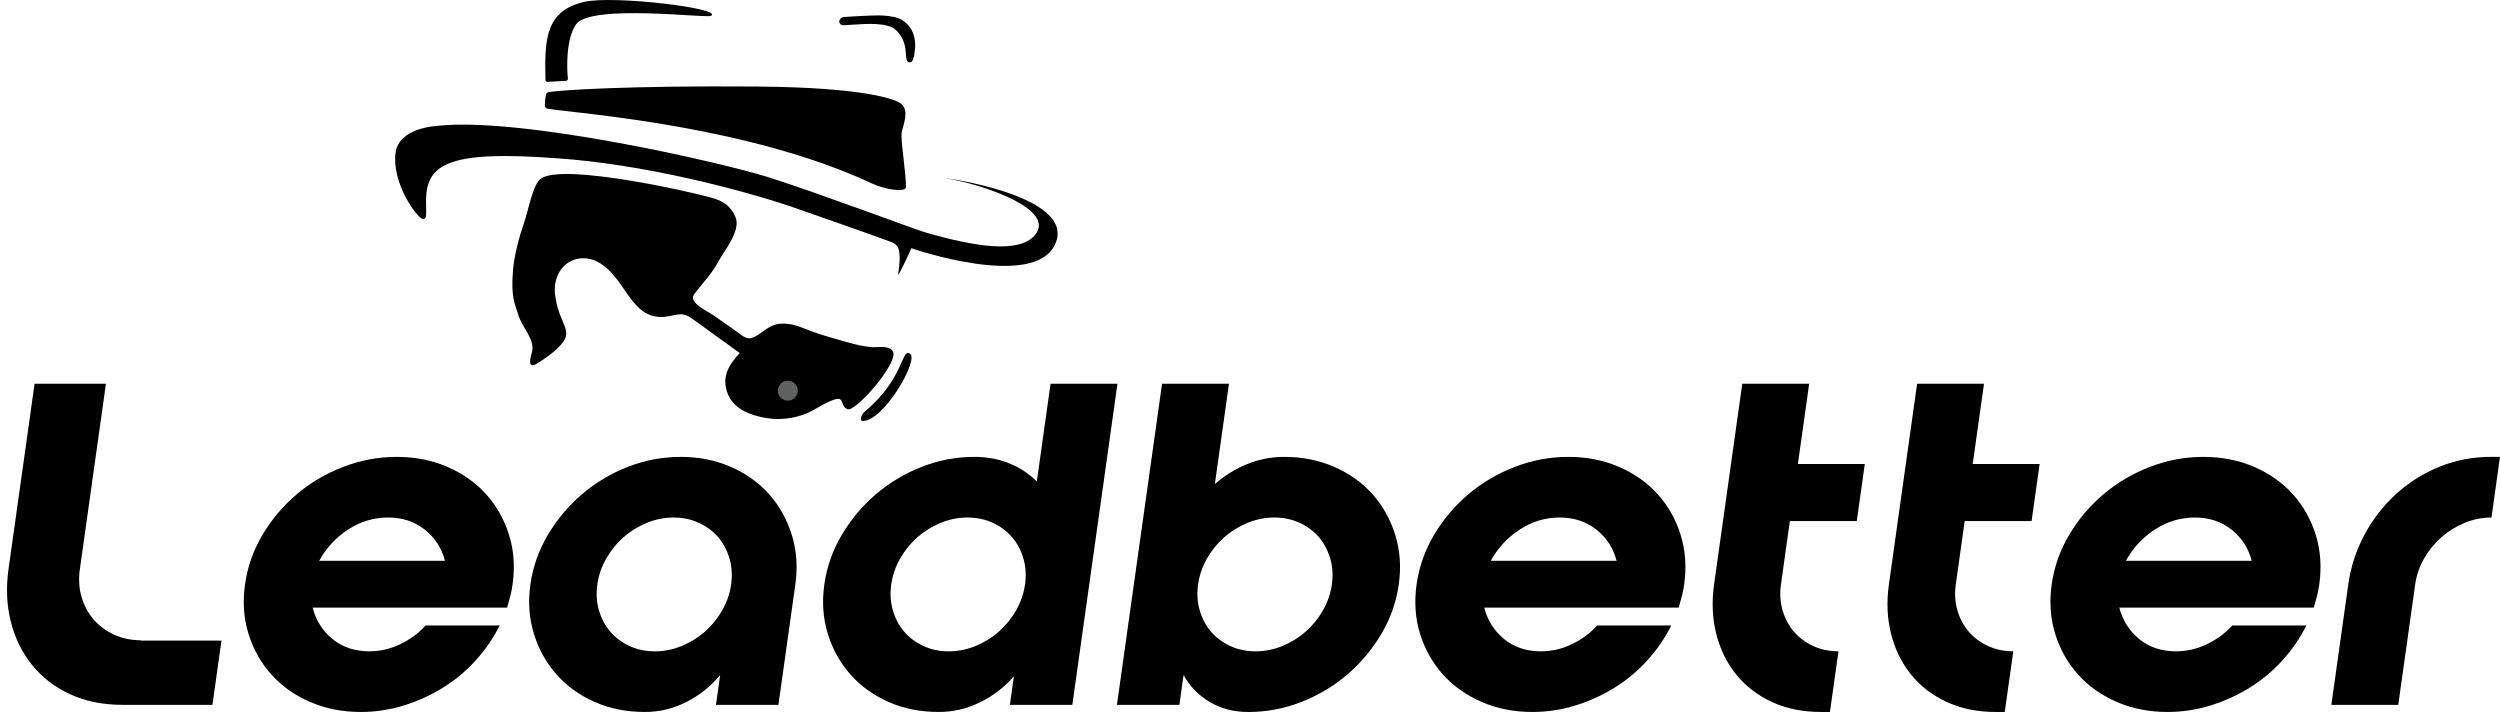
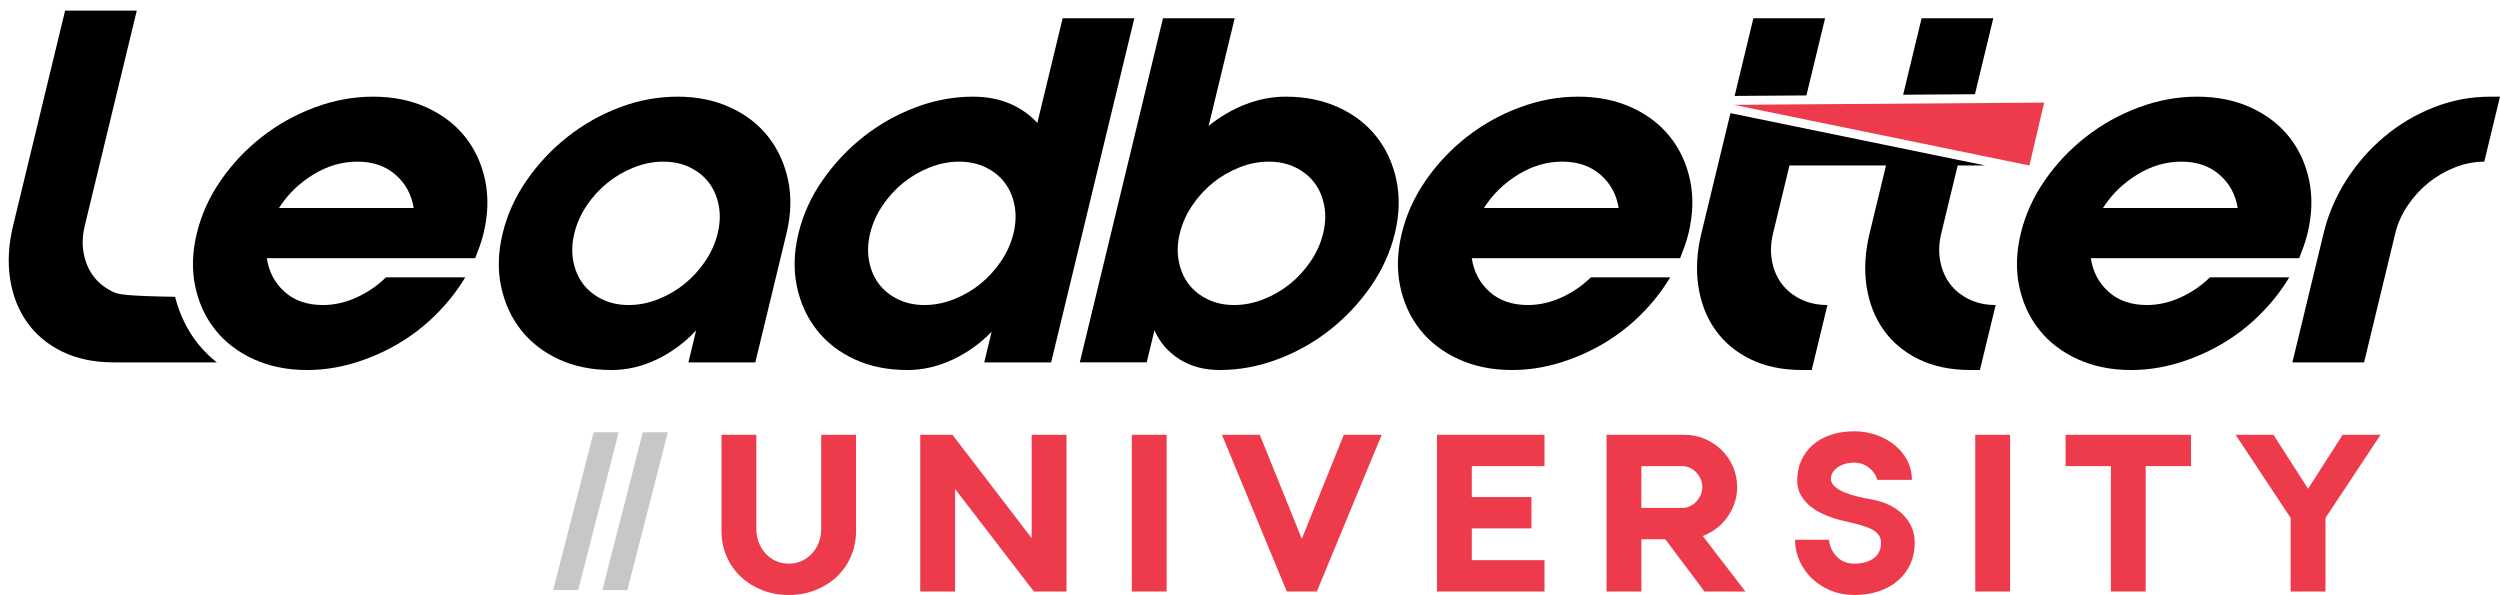
- <svg xmlns="http://www.w3.org/2000/svg" version="1.1" id="Layer_1" x="0px" y="0px" width="192.445px" height="54.807px" viewBox="0 0 192.445 54.807" enable-background="new 0 0 192.445 54.807" xml:space="preserve">
+ <svg xmlns="http://www.w3.org/2000/svg" version="1.1" id="logo" x="0px" y="0px" width="321.878px" height="76.606px" viewBox="0 0 321.878 76.606" enable-background="new 0 0 321.878 76.606" xml:space="preserve">
  <g>
-     <path d="M42.152,6.3l1.412-0.076c0.093-0.01,0.161-0.09,0.15-0.182c-0.078-0.686-0.173-3.048,0.638-4.176   c1.145-1.593,10.243-0.424,10.38-0.65c1.024-0.561-7.484-1.585-9.725-1.079c-2.952,0.667-3.107,2.746-3.018,6.018   C41.992,6.24,42.067,6.309,42.152,6.3z" />
-     <path d="M41.948,8.12c0.001,0.124,0.082,0.233,0.205,0.251c2.595,0.39,15.491,1.317,25.012,5.772c0.918,0.43,2.554,0.705,2.57,0.27   c0.037-0.949-0.431-3.668-0.321-4.233c0.112-0.572,0.581-1.596-0.003-2.158c-0.403-0.387-2.912-1.295-11.127-1.36   C48.179,6.583,43.312,6.94,42.255,7.08c-0.136,0.018-0.212,0.128-0.241,0.262C41.973,7.529,41.947,7.821,41.948,8.12z" />
-     <path d="M71.152,17.866c-0.723-0.211-8.023-2.952-11.925-4.201c-3.45-1.104-18.95-4.67-25.5-3.984   c-0.194,0.02-3.061,0.156-3.284,2.125c-0.268,2.367,1.67,4.952,2.069,5.036c0.324,0.068,0.309-0.199,0.286-1.223   c-0.069-3.025,1.695-4.055,10.07-3.436c6.666,0.452,14.058,2.394,17.94,3.689c0.817,0.272,6.929,2.423,7.839,2.773   c0.248,0.095,0.453,0.301,0.514,0.49c0.209,0.646,0.012,1.693-0.025,1.938c-0.073,0.477,1.018-1.964,1.018-1.964   s9.386,3.244,11.056-0.284c1.812-3.828-9.022-5.208-8.328-5.09c2.876,0.488,8.493,2.399,6.764,4.387   C78.422,19.529,75.014,18.993,71.152,17.866z" />
-     <path d="M69.481,1.57c-0.745-0.484-2.161-0.39-3.027-0.345c-0.163,0.009-0.323,0.017-0.48,0.021   c-0.035,0.001-0.989,0.062-1.012,0.063c-0.195,0.014-0.363,0.194-0.354,0.378c0.006,0.118,0.099,0.253,0.336,0.253   c0.008,0,0.016,0,0.023,0c0.215-0.008,0.439-0.023,0.667-0.039C66.69,1.832,68.3,1.712,68.94,2.292   c0.708,0.642,0.765,1.413,0.803,1.923c0.02,0.274,0.034,0.456,0.151,0.543c0.029,0.021,0.072,0.042,0.133,0.042   c0.019,0,0.04-0.002,0.062-0.007c0.337-0.076,0.361-1.278,0.361-1.29C70.464,2.672,70.12,1.985,69.481,1.57z" />
+     <path fill="none" d="M196.818,21.755c1.394-0.628,2.845-0.943,4.352-0.943C199.662,20.813,198.212,21.127,196.818,21.755z" />
+     <path fill="none" d="M153.032,36.565c-0.622-0.821-1.043-1.794-1.262-2.923c-0.22-1.127-0.175-2.327,0.132-3.599   c0.307-1.271,0.843-2.47,1.608-3.599c0.765-1.128,1.656-2.102,2.675-2.923c1.019-0.82,2.151-1.476,3.399-1.969   c1.247-0.492,2.506-0.738,3.778-0.738c1.271,0,2.411,0.246,3.421,0.738c0.252,0.123,0.491,0.256,0.719,0.399   c-0.228-0.144-0.468-0.277-0.72-0.4c-1.01-0.492-2.15-0.738-3.421-0.738c-1.272,0-2.532,0.246-3.778,0.738   c-1.248,0.492-2.38,1.149-3.399,1.969c-1.019,0.821-1.91,1.795-2.675,2.923c-0.765,1.129-1.301,2.329-1.608,3.599   c-0.308,1.272-0.352,2.471-0.132,3.599C151.988,34.77,152.409,35.744,153.032,36.565c0.155,0.204,0.323,0.4,0.502,0.584   C153.355,36.965,153.187,36.77,153.032,36.565z" />
+     <path fill="none" d="M195.443,22.488c-1.809,1.117-3.272,2.548-4.391,4.294C192.171,25.036,193.635,23.605,195.443,22.488z" />
+     <path fill="none" d="M201.17,20.813c1.968,0,3.596,0.559,4.886,1.675C204.766,21.372,203.139,20.813,201.17,20.813z" />
+     <path fill="none" d="M40.304,22.488c1.808-1.116,3.717-1.675,5.727-1.675l0,0C44.021,20.813,42.112,21.372,40.304,22.488   c-1.808,1.117-3.272,2.548-4.391,4.294h0.001C37.032,25.036,38.496,23.605,40.304,22.488z" />
+     <path fill="none" d="M115.611,38.533c-1.01-0.492-1.825-1.148-2.447-1.969s-1.043-1.794-1.262-2.923   c-0.22-1.127-0.175-2.327,0.132-3.599c0.307-1.271,0.843-2.47,1.608-3.599c0.765-1.128,1.656-2.102,2.675-2.923   c1.019-0.82,2.151-1.476,3.399-1.969c1.247-0.492,2.506-0.738,3.778-0.738l0,0c-1.272,0-2.532,0.246-3.778,0.738   c-1.248,0.492-2.38,1.149-3.399,1.969c-1.019,0.821-1.91,1.795-2.675,2.923c-0.765,1.129-1.301,2.329-1.608,3.599   c-0.308,1.272-0.352,2.471-0.132,3.599c0.219,1.129,0.64,2.103,1.262,2.923C113.785,37.385,114.6,38.041,115.611,38.533   c1.007,0.493,2.147,0.739,3.419,0.739h0.001C117.759,39.272,116.619,39.026,115.611,38.533z" />
+     <path fill="none" d="M77.525,38.533c-1.01-0.492-1.825-1.148-2.447-1.969s-1.043-1.794-1.262-2.923   c-0.22-1.127-0.176-2.327,0.132-3.599c0.307-1.271,0.843-2.47,1.608-3.599c0.765-1.128,1.656-2.102,2.675-2.923   c1.019-0.82,2.151-1.476,3.399-1.969c1.247-0.492,2.506-0.738,3.778-0.738l0,0c-1.272,0-2.532,0.246-3.778,0.738   c-1.248,0.492-2.38,1.149-3.399,1.969c-1.019,0.821-1.91,1.795-2.675,2.923c-0.765,1.129-1.301,2.329-1.608,3.599   c-0.308,1.272-0.352,2.471-0.132,3.599c0.219,1.129,0.64,2.103,1.262,2.923C75.7,37.385,76.515,38.041,77.525,38.533   c1.009,0.493,2.149,0.739,3.421,0.739l0,0C79.674,39.272,78.533,39.026,77.525,38.533z" />
+     <path fill="none" d="M275.146,22.488c1.808-1.116,3.717-1.675,5.726-1.675l0,0C278.862,20.813,276.953,21.372,275.146,22.488   c-1.809,1.117-3.273,2.548-4.392,4.294h0.001C271.874,25.036,273.338,23.605,275.146,22.488z" />
    <g>
-       <path d="M68.746,27.075c-0.249-0.521-1.188-0.319-1.634-0.351c-0.684-0.048-1.324-0.222-1.982-0.406    c-0.844-0.235-1.696-0.472-2.522-0.767c-0.87-0.311-1.641-0.729-2.587-0.628c-0.868,0.093-1.274,0.694-2.002,1.037    c-0.517,0.243-0.825-0.091-1.28-0.411c-0.597-0.42-1.195-0.84-1.792-1.26c-0.401-0.282-1.166-0.62-1.454-1.022    c-0.251-0.351-0.153-0.493,0.076-0.791c0.581-0.756,1.203-1.382,1.671-2.245c0.501-0.924,1.797-2.452,1.385-3.496    c-0.383-0.97-1.102-1.291-1.762-1.489c-1.327-0.4-11.505-2.734-13.235-1.492c-0.614,0.44-0.949,2.428-1.294,3.417    c-0.381,1.093-0.758,2.519-0.847,3.667c-0.157,2.033,0.116,2.438,0.42,3.43c0.293,0.956,1.313,1.886,1.037,2.859    c-0.162,0.57-0.349,1.353,0.503,0.797c0.649-0.423,1.528-1.029,1.956-1.68c0.349-0.531,0.134-1.014-0.101-1.544    c-0.304-0.687-0.505-1.356-0.581-2.111c-0.138-1.375,0.699-2.709,2.198-2.71c1.436,0,2.454,1.397,3.178,2.47    c0.719,1.066,1.514,2.138,2.943,2.049c0.974-0.06,1.381-0.486,2.202,0.106c1.234,0.891,2.469,1.781,3.703,2.672    c-0.815,0.866-1.42,1.83-0.948,3.076c0.357,0.942,1.139,1.426,2.058,1.71c1.267,0.391,2.472,0.399,3.729-0.021    c0.862-0.288,1.648-0.946,2.489-1.198c0.737-0.221,0.4,0.516,0.961,0.753C65.853,31.758,69.161,27.94,68.746,27.075z" />
-       <path d="M70.005,27.202c-0.626-0.334-0.422,1.977-3.48,4.52c-0.141,0.118-0.397,0.573-0.174,0.675    C67.984,32.569,70.893,27.473,70.005,27.202z" />
-       <circle fill="#606161" cx="60.644" cy="30.073" r="0.769" />
+       <path fill="none" d="M217.564,65.185c-0.308,0.141-0.613,0.211-0.911,0.211h-5.325v-5.38h-0.001v5.381h5.325    c0.299,0,0.603-0.07,0.911-0.211c0.309-0.139,0.579-0.331,0.813-0.574l0,0C218.142,64.854,217.873,65.046,217.564,65.185z" />
+       <path fill="none" d="M218.792,64.041c-0.099,0.168-0.209,0.325-0.333,0.467C218.584,64.366,218.694,64.21,218.792,64.041z" />
+       <path fill="#EE3B4B" d="M105.732,68.087c0,0.617-0.103,1.196-0.308,1.738c-0.206,0.542-0.495,1.018-0.869,1.429    s-0.813,0.733-1.317,0.966c-0.504,0.234-1.065,0.35-1.682,0.35s-1.177-0.116-1.682-0.35c-0.504-0.233-0.943-0.555-1.317-0.966    s-0.663-0.887-0.869-1.429s-0.308-1.121-0.308-1.738V55.98h-4.484v12.388c0,1.177,0.219,2.27,0.659,3.279    c0.438,1.009,1.046,1.878,1.822,2.606c0.775,0.729,1.69,1.303,2.746,1.723c1.055,0.421,2.2,0.63,3.433,0.63s2.378-0.21,3.433-0.63    c1.056-0.421,1.971-0.995,2.747-1.723c0.775-0.729,1.382-1.598,1.822-2.606c0.438-1.009,0.658-2.102,0.658-3.279V55.98h-4.484    L105.732,68.087L105.732,68.087z" />
+       <polygon fill="#EE3B4B" points="132.832,69.292 122.631,55.98 118.483,55.98 118.483,76.158 122.967,76.158 122.967,62.958     133.112,76.158 137.316,76.158 137.316,55.98 132.832,55.98   " />
+       <rect x="145.722" y="55.98" fill="#EE3B4B" width="4.484" height="20.178" />
+       <polygon fill="#EE3B4B" points="167.61,69.376 162.201,55.98 157.325,55.98 165.676,76.158 169.543,76.158 177.895,55.98     173.018,55.98   " />
+       <polygon fill="#EE3B4B" points="185.012,76.158 198.857,76.158 198.857,72.122 189.497,72.122 189.497,68.031 197.175,68.031     197.175,63.995 189.497,63.995 189.497,60.015 198.857,60.015 198.857,55.98 185.012,55.98   " />
+       <path fill="#EE3B4B" d="M220.997,68.031c0.541-0.411,1.009-0.892,1.401-1.443s0.701-1.154,0.925-1.807    c0.224-0.654,0.336-1.345,0.336-2.074c0-0.934-0.178-1.807-0.532-2.62c-0.355-0.813-0.841-1.522-1.457-2.13    s-1.336-1.088-2.158-1.443c-0.823-0.355-1.701-0.533-2.634-0.533h-5.549h-4.484v20.178h4.484v-6.726h3.083l5.045,6.726h5.268    l-5.493-7.146C219.866,68.769,220.454,68.442,220.997,68.031z M211.328,60.016h5.324c0.298,0,0.603,0.07,0.911,0.211    c0.309,0.14,0.579,0.332,0.813,0.574c0.233,0.243,0.424,0.528,0.575,0.855c0.149,0.327,0.224,0.677,0.224,1.051    c0,0.373-0.075,0.723-0.224,1.05c-0.046,0.101-0.104,0.191-0.159,0.284c-0.098,0.168-0.208,0.325-0.333,0.467    c-0.029,0.033-0.053,0.072-0.083,0.103l0,0c-0.234,0.243-0.504,0.435-0.813,0.574c-0.308,0.141-0.612,0.211-0.911,0.211h-5.325" />
+       <path fill="#EE3B4B" d="M244.845,66.097c-0.504-0.467-1.079-0.845-1.723-1.135c-0.645-0.29-1.313-0.5-2.004-0.631    c-0.672-0.112-1.331-0.247-1.976-0.406c-0.644-0.159-1.219-0.346-1.724-0.561c-0.504-0.214-0.911-0.462-1.219-0.743    c-0.308-0.28-0.462-0.597-0.462-0.952c0-0.598,0.289-1.097,0.869-1.499c0.579-0.401,1.289-0.603,2.13-0.603    c0.691,0,1.313,0.21,1.864,0.631s0.92,0.948,1.107,1.583h4.456c0-0.897-0.196-1.724-0.589-2.481    c-0.392-0.757-0.929-1.415-1.611-1.975c-0.682-0.561-1.471-1-2.368-1.318c-0.897-0.317-1.85-0.476-2.859-0.476    c-1.121,0-2.135,0.154-3.04,0.462c-0.906,0.309-1.677,0.743-2.312,1.304c-0.635,0.56-1.126,1.228-1.471,2.003    c-0.346,0.776-0.518,1.622-0.518,2.537c0,0.729,0.159,1.374,0.477,1.933c0.317,0.56,0.752,1.056,1.303,1.485    c0.55,0.43,1.191,0.794,1.919,1.093c0.729,0.299,1.504,0.542,2.326,0.729c0.747,0.169,1.416,0.332,2.004,0.491    s1.088,0.341,1.499,0.546c0.411,0.206,0.724,0.449,0.939,0.729c0.215,0.281,0.323,0.626,0.323,1.037    c0,0.86-0.313,1.523-0.939,1.99c-0.626,0.468-1.462,0.701-2.509,0.701c-0.897,0-1.639-0.294-2.228-0.882    c-0.588-0.589-0.929-1.322-1.023-2.201h-4.372c0,0.953,0.191,1.859,0.575,2.718c0.382,0.86,0.915,1.616,1.597,2.27    s1.49,1.173,2.424,1.556c0.934,0.382,1.943,0.574,3.026,0.574c1.196,0,2.275-0.167,3.237-0.504s1.779-0.803,2.452-1.402    c0.673-0.598,1.191-1.308,1.556-2.13c0.364-0.822,0.547-1.718,0.547-2.69c0-0.803-0.154-1.518-0.462-2.144    C245.756,67.111,245.349,66.564,244.845,66.097z" />
+       <rect x="254.317" y="55.98" fill="#EE3B4B" width="4.484" height="20.178" />
+       <polygon fill="#EE3B4B" points="265.947,60.015 271.777,60.015 271.777,76.158 276.26,76.158 276.26,60.015 282.09,60.015     282.09,55.98 265.947,55.98   " />
+       <polygon fill="#EE3B4B" points="297.166,62.93 292.711,55.98 287.834,55.98 294.924,66.685 294.924,76.158 299.408,76.158     299.408,66.685 306.499,55.98 301.622,55.98   " />
    </g>
-   </g>
-   <g>
-     <path d="M37.428,38.053c-0.802-0.892-1.796-1.596-2.982-2.111c-1.187-0.515-2.489-0.772-3.908-0.772   c-1.419,0-2.794,0.258-4.125,0.772c-1.332,0.515-2.523,1.219-3.575,2.111c-1.052,0.893-1.932,1.934-2.636,3.124   c-0.705,1.19-1.153,2.461-1.342,3.811c-0.19,1.351-0.099,2.621,0.271,3.811c0.37,1.19,0.957,2.232,1.758,3.124   c0.802,0.893,1.795,1.596,2.982,2.111c1.186,0.515,2.489,0.772,3.908,0.772c1.121,0,2.221-0.166,3.297-0.498   c1.077-0.331,2.085-0.79,3.025-1.373c0.94-0.584,1.783-1.288,2.528-2.111c0.745-0.824,1.357-1.717,1.836-2.678h-5.699   c-0.542,0.596-1.193,1.076-1.954,1.442c-0.761,0.366-1.553,0.549-2.377,0.549c-1.122,0-2.067-0.314-2.837-0.944   c-0.77-0.629-1.28-1.436-1.531-2.42h14.969c0.087-0.297,0.169-0.589,0.243-0.875c0.075-0.286,0.134-0.589,0.179-0.91   c0.19-1.35,0.099-2.62-0.271-3.811C38.815,39.988,38.229,38.946,37.428,38.053z M24.572,43.169   c0.526-0.974,1.262-1.772,2.208-2.396c0.946-0.623,1.979-0.935,3.101-0.935c1.099,0,2.039,0.312,2.821,0.935   c0.782,0.623,1.299,1.421,1.551,2.396H24.572z" />
-     <path d="M59.211,38.053c-0.79-0.892-1.773-1.596-2.948-2.111c-1.175-0.515-2.461-0.772-3.857-0.772   c-1.42,0-2.783,0.258-4.091,0.772c-1.308,0.515-2.483,1.219-3.524,2.111c-1.041,0.893-1.914,1.934-2.619,3.124   c-0.705,1.19-1.153,2.461-1.342,3.811c-0.19,1.351-0.099,2.621,0.271,3.811c0.37,1.19,0.951,2.232,1.741,3.124   c0.79,0.893,1.767,1.596,2.931,2.111c1.163,0.515,2.454,0.772,3.874,0.772c1.121,0,2.187-0.257,3.198-0.772   c1.01-0.515,1.874-1.207,2.592-2.077l-0.323,2.3h4.807l1.303-9.27c0.19-1.35,0.099-2.62-0.271-3.811   C60.581,39.988,60.001,38.946,59.211,38.053z M55.585,46.997c-0.363,0.63-0.806,1.173-1.328,1.631   c-0.523,0.458-1.117,0.824-1.785,1.099c-0.668,0.275-1.357,0.412-2.066,0.412c-0.71,0-1.36-0.137-1.95-0.412   c-0.591-0.275-1.083-0.641-1.476-1.099c-0.394-0.458-0.683-1.001-0.869-1.631c-0.186-0.629-0.23-1.299-0.13-2.009   c0.1-0.709,0.331-1.379,0.694-2.008c0.363-0.629,0.805-1.173,1.328-1.631c0.522-0.458,1.117-0.824,1.785-1.099   c0.668-0.275,1.357-0.412,2.066-0.412c0.709,0,1.359,0.137,1.951,0.412c0.591,0.275,1.083,0.641,1.476,1.099   c0.393,0.458,0.683,1.002,0.869,1.631c0.186,0.63,0.229,1.299,0.13,2.008C56.18,45.698,55.948,46.368,55.585,46.997z" />
-     <path d="M79.813,37.058c-0.603-0.595-1.31-1.059-2.122-1.39c-0.812-0.332-1.71-0.498-2.694-0.498c-1.396,0-2.749,0.258-4.057,0.772   c-1.308,0.515-2.483,1.219-3.524,2.111c-1.041,0.893-1.914,1.934-2.619,3.124c-0.705,1.19-1.153,2.461-1.342,3.811   c-0.19,1.351-0.099,2.621,0.271,3.811c0.37,1.19,0.951,2.232,1.741,3.124c0.79,0.893,1.767,1.596,2.931,2.111   c1.163,0.515,2.454,0.772,3.874,0.772c1.099,0,2.151-0.246,3.159-0.738c1.007-0.492,1.88-1.161,2.617-2.008l-0.309,2.197h4.807   l3.474-24.719h-5.15L79.813,37.058z M78.21,46.997c-0.363,0.63-0.806,1.173-1.328,1.631c-0.523,0.458-1.117,0.824-1.785,1.099   c-0.668,0.275-1.357,0.412-2.066,0.412c-0.71,0-1.36-0.137-1.95-0.412c-0.591-0.275-1.083-0.641-1.476-1.099   c-0.394-0.458-0.683-1.001-0.869-1.631c-0.186-0.629-0.23-1.299-0.13-2.009c0.1-0.709,0.331-1.379,0.694-2.008   c0.363-0.629,0.805-1.173,1.328-1.631c0.522-0.458,1.117-0.824,1.785-1.099c0.668-0.275,1.357-0.412,2.066-0.412   c0.709,0,1.359,0.137,1.951,0.412c0.591,0.275,1.083,0.641,1.476,1.099c0.393,0.458,0.683,1.002,0.869,1.631   c0.186,0.63,0.229,1.299,0.13,2.008C78.804,45.698,78.573,46.368,78.21,46.997z" />
-     <path d="M105.662,38.053c-0.79-0.892-1.772-1.596-2.948-2.111c-1.175-0.515-2.46-0.772-3.857-0.772   c-0.984,0-1.931,0.183-2.84,0.549c-0.91,0.366-1.744,0.881-2.5,1.545l1.086-7.725h-5.15l-3.474,24.719h4.807l0.323-2.3   c0.472,0.87,1.142,1.562,2.008,2.077c0.866,0.515,1.86,0.772,2.981,0.772c1.396,0,2.754-0.257,4.074-0.772   c1.32-0.515,2.501-1.219,3.542-2.111s1.913-1.934,2.619-3.124c0.704-1.19,1.152-2.46,1.342-3.811c0.19-1.35,0.099-2.62-0.271-3.811   C107.032,39.988,106.452,38.946,105.662,38.053z M101.83,46.997c-0.363,0.63-0.806,1.173-1.328,1.631   c-0.523,0.458-1.118,0.824-1.785,1.099c-0.668,0.275-1.357,0.412-2.066,0.412s-1.359-0.137-1.95-0.412   c-0.591-0.275-1.083-0.641-1.477-1.099c-0.394-0.458-0.684-1.001-0.869-1.631c-0.186-0.629-0.23-1.299-0.13-2.009   c0.1-0.709,0.331-1.379,0.694-2.008c0.363-0.629,0.805-1.173,1.328-1.631c0.522-0.458,1.117-0.824,1.786-1.099   c0.668-0.275,1.356-0.412,2.066-0.412s1.359,0.137,1.951,0.412c0.59,0.275,1.083,0.641,1.476,1.099   c0.393,0.458,0.683,1.002,0.87,1.631c0.186,0.63,0.229,1.299,0.13,2.008C102.425,45.698,102.193,46.368,101.83,46.997z" />
-     <path d="M127.616,38.053c-0.801-0.892-1.796-1.596-2.982-2.111c-1.187-0.515-2.489-0.772-3.908-0.772   c-1.42,0-2.795,0.258-4.126,0.772c-1.331,0.515-2.523,1.219-3.575,2.111c-1.053,0.893-1.932,1.934-2.637,3.124   c-0.705,1.19-1.152,2.461-1.342,3.811c-0.19,1.351-0.1,2.621,0.271,3.811c0.37,1.19,0.957,2.232,1.758,3.124   c0.801,0.893,1.795,1.596,2.982,2.111c1.186,0.515,2.489,0.772,3.909,0.772c1.121,0,2.22-0.166,3.297-0.498   c1.076-0.331,2.085-0.79,3.025-1.373c0.94-0.584,1.782-1.288,2.528-2.111c0.745-0.824,1.357-1.717,1.835-2.678h-5.699   c-0.542,0.596-1.193,1.076-1.954,1.442c-0.761,0.366-1.553,0.549-2.377,0.549c-1.122,0-2.067-0.314-2.837-0.944   c-0.77-0.629-1.28-1.436-1.531-2.42h14.969c0.087-0.297,0.169-0.589,0.243-0.875c0.075-0.286,0.134-0.589,0.179-0.91   c0.19-1.35,0.099-2.62-0.271-3.811C129.004,39.988,128.418,38.946,127.616,38.053z M114.761,43.169   c0.526-0.974,1.262-1.772,2.208-2.396c0.946-0.623,1.979-0.935,3.101-0.935c1.099,0,2.038,0.312,2.821,0.935   c0.782,0.623,1.299,1.421,1.552,2.396H114.761z" />
-     <path d="M139.267,29.539h-5.15l-2.171,15.449c-0.19,1.351-0.134,2.621,0.168,3.811c0.302,1.19,0.814,2.232,1.535,3.124   c0.721,0.893,1.635,1.596,2.742,2.111c1.106,0.515,2.369,0.772,3.788,0.772h0.686l0.656-4.669c-0.71,0-1.36-0.137-1.951-0.412   c-0.591-0.275-1.083-0.641-1.476-1.099c-0.394-0.458-0.684-1.001-0.87-1.631c-0.186-0.629-0.229-1.299-0.129-2.009l0.685-4.875   h5.15l0.618-4.394h-5.15L139.267,29.539z" />
-     <path d="M152.725,29.539h-5.15l-2.171,15.449c-0.19,1.351-0.134,2.621,0.168,3.811c0.302,1.19,0.814,2.232,1.535,3.124   c0.721,0.893,1.635,1.596,2.742,2.111c1.106,0.515,2.369,0.772,3.788,0.772h0.686l0.656-4.669c-0.71,0-1.36-0.137-1.951-0.412   c-0.591-0.275-1.083-0.641-1.476-1.099c-0.394-0.458-0.684-1.001-0.87-1.631c-0.186-0.629-0.229-1.299-0.129-2.009l0.685-4.875   h5.15l0.618-4.394h-5.15L152.725,29.539z" />
-     <path d="M176.505,38.053c-0.801-0.892-1.796-1.596-2.982-2.111c-1.187-0.515-2.489-0.772-3.908-0.772   c-1.42,0-2.795,0.258-4.126,0.772c-1.331,0.515-2.523,1.219-3.575,2.111c-1.053,0.893-1.932,1.934-2.637,3.124   c-0.705,1.19-1.152,2.461-1.342,3.811c-0.19,1.351-0.1,2.621,0.271,3.811c0.37,1.19,0.957,2.232,1.758,3.124   c0.801,0.893,1.795,1.596,2.982,2.111c1.186,0.515,2.489,0.772,3.909,0.772c1.121,0,2.22-0.166,3.297-0.498   c1.076-0.331,2.085-0.79,3.025-1.373c0.94-0.584,1.782-1.288,2.528-2.111c0.745-0.824,1.357-1.717,1.835-2.678h-5.699   c-0.542,0.596-1.193,1.076-1.954,1.442c-0.761,0.366-1.553,0.549-2.377,0.549c-1.122,0-2.067-0.314-2.837-0.944   c-0.77-0.629-1.28-1.436-1.531-2.42h14.969c0.087-0.297,0.169-0.589,0.243-0.875c0.075-0.286,0.134-0.589,0.179-0.91   c0.19-1.35,0.099-2.62-0.271-3.811C177.892,39.988,177.306,38.946,176.505,38.053z M163.65,43.169   c0.526-0.974,1.262-1.772,2.208-2.396c0.946-0.623,1.979-0.935,3.101-0.935c1.098,0,2.038,0.312,2.821,0.935   c0.782,0.623,1.299,1.421,1.552,2.396H163.65z" />
-     <path d="M191.759,35.169c-1.42,0-2.755,0.258-4.005,0.772c-1.251,0.515-2.363,1.219-3.335,2.111   c-0.972,0.893-1.777,1.934-2.413,3.124c-0.637,1.19-1.05,2.461-1.24,3.811l-1.303,9.27h5.15l1.303-9.27   c0.1-0.709,0.331-1.379,0.694-2.008c0.363-0.629,0.806-1.173,1.328-1.631c0.522-0.458,1.117-0.824,1.785-1.099   c0.668-0.275,1.357-0.412,2.066-0.412l0.656-4.669H191.759z" />
-     <path d="M10.849,49.288c-0.755,0-1.447-0.146-2.076-0.439c-0.629-0.292-1.153-0.682-1.571-1.169   c-0.419-0.488-0.727-1.066-0.926-1.736c-0.177-0.599-0.225-1.233-0.16-1.899l2.039-14.506H2.662l-0.619,4.402l-1.387,9.866   c-0.202,1.437-0.142,2.789,0.179,4.056c0.321,1.266,0.866,2.375,1.633,3.325c0.767,0.95,1.74,1.699,2.918,2.247   c1.177,0.548,2.521,0.822,4.032,0.822h0.731h6.204l0.695-4.944h-6.204L10.849,49.288z" />
+     <g>
+       <polygon opacity="0.22" enable-background="new    " points="76.432,55.654 71.22,75.969 74.442,75.969 79.654,55.654   " />
+       <polygon opacity="0.22" enable-background="new    " points="77.553,75.969 80.775,75.969 85.988,55.654 82.765,55.654   " />
+       <path d="M127.672,42.717l-0.952,3.938h8.614l10.711-44.3h-9.229l-3.258,13.475c-0.972-1.067-2.156-1.897-3.55-2.492    c-1.395-0.594-2.974-0.892-4.737-0.892c-2.502,0-4.972,0.461-7.41,1.385s-4.671,2.184-6.698,3.784    c-2.028,1.6-3.782,3.467-5.261,5.599c-1.48,2.134-2.512,4.41-3.097,6.829c-0.585,2.421-0.654,4.697-0.205,6.83    c0.447,2.133,1.299,3.999,2.554,5.599c1.253,1.6,2.877,2.861,4.868,3.784c1.992,0.923,4.259,1.385,6.803,1.385    c1.969,0,3.9-0.441,5.796-1.323C124.513,45.435,126.198,44.235,127.672,42.717z M115.61,38.533    c-1.01-0.492-1.825-1.148-2.447-1.969c-0.622-0.82-1.043-1.794-1.262-2.923c-0.22-1.128-0.176-2.327,0.132-3.599    c0.307-1.27,0.843-2.47,1.608-3.599c0.765-1.128,1.656-2.102,2.675-2.923c1.019-0.82,2.151-1.477,3.399-1.969    c1.246-0.492,2.506-0.738,3.778-0.738l0,0c1.27,0,2.411,0.246,3.42,0.738c1.008,0.493,1.824,1.149,2.446,1.969    c0.622,0.821,1.043,1.795,1.263,2.923c0.219,1.129,0.175,2.328-0.132,3.599c-0.307,1.272-0.844,2.472-1.609,3.599    c-0.765,1.129-1.657,2.102-2.676,2.923c-1.019,0.821-2.152,1.477-3.398,1.969c-1.248,0.493-2.507,0.739-3.777,0.739h-0.001    C117.758,39.272,116.618,39.026,115.61,38.533z" />
+       <path d="M179.794,23.213c-0.449-2.132-1.3-3.999-2.553-5.599c-1.254-1.6-2.887-2.861-4.9-3.784s-4.27-1.385-6.771-1.385    c-1.764,0-3.495,0.329-5.191,0.985c-1.697,0.656-3.284,1.579-4.761,2.768l3.347-13.844h-9.229l-10.71,44.3h8.614l0.997-4.122    c0.689,1.56,1.763,2.799,3.223,3.722c1.458,0.923,3.192,1.385,5.203,1.385c2.501,0,4.982-0.461,7.441-1.385    c2.458-0.923,4.701-2.184,6.729-3.784c2.027-1.6,3.78-3.466,5.26-5.599c1.479-2.133,2.512-4.409,3.097-6.83    C180.174,27.623,180.242,25.346,179.794,23.213z M153.031,36.564c-0.622-0.82-1.043-1.794-1.262-2.923    c-0.22-1.128-0.176-2.327,0.132-3.599c0.307-1.27,0.843-2.47,1.608-3.599c0.765-1.128,1.656-2.102,2.675-2.923    c1.019-0.82,2.151-1.477,3.399-1.969c1.246-0.492,2.506-0.738,3.778-0.738c1.271,0,2.411,0.246,3.421,0.738    c0.252,0.123,0.492,0.257,0.72,0.4c0.684,0.431,1.259,0.954,1.726,1.569c0.622,0.821,1.043,1.795,1.263,2.923    c0.22,1.129,0.176,2.329-0.131,3.599c-0.307,1.272-0.844,2.472-1.609,3.599c-0.765,1.129-1.657,2.102-2.676,2.923    s-2.152,1.477-3.398,1.969c-1.248,0.493-2.507,0.739-3.778,0.739c-1.272,0-2.412-0.246-3.421-0.739    c-0.757-0.369-1.405-0.83-1.944-1.384C153.354,36.965,153.187,36.769,153.031,36.564z" />
+       <path d="M215.043,35.703H204.83c-1.079,1.067-2.333,1.928-3.763,2.584c-1.43,0.656-2.883,0.985-4.36,0.985    c-2.01,0-3.648-0.564-4.913-1.692c-1.266-1.127-2.034-2.574-2.304-4.338h26.826c0.211-0.533,0.409-1.055,0.594-1.569    c0.185-0.512,0.348-1.056,0.487-1.631c0.585-2.419,0.652-4.696,0.205-6.829c-0.449-2.132-1.31-3.999-2.584-5.599    c-1.275-1.6-2.929-2.861-4.961-3.784c-2.033-0.923-4.321-1.385-6.864-1.385c-2.544,0-5.055,0.461-7.534,1.385    c-2.479,0.923-4.743,2.184-6.791,3.784s-3.813,3.467-5.291,5.599c-1.48,2.134-2.512,4.41-3.097,6.829    c-0.585,2.421-0.654,4.697-0.205,6.83c0.448,2.133,1.31,3.999,2.584,5.599c1.275,1.6,2.928,2.861,4.961,3.784    c2.032,0.923,4.32,1.385,6.864,1.385c2.009,0,4.01-0.298,5.999-0.892c1.99-0.594,3.88-1.415,5.671-2.461    c1.791-1.046,3.429-2.308,4.914-3.784C212.753,39.026,214.012,37.426,215.043,35.703z M195.443,22.488    c0.452-0.279,0.91-0.523,1.375-0.733c1.394-0.628,2.845-0.943,4.352-0.943c1.969,0,3.596,0.559,4.886,1.675    c1.288,1.117,2.07,2.548,2.346,4.294h-17.35C192.171,25.036,193.634,23.605,195.443,22.488z" />
+       <path d="M294.746,35.703h-10.214c-1.079,1.067-2.333,1.928-3.763,2.584s-2.883,0.985-4.36,0.985c-2.01,0-3.648-0.564-4.913-1.692    c-1.266-1.127-2.034-2.574-2.304-4.338h26.826c0.211-0.533,0.409-1.055,0.594-1.569c0.185-0.512,0.348-1.056,0.487-1.631    c0.585-2.419,0.652-4.696,0.205-6.829c-0.449-2.132-1.31-3.999-2.584-5.599s-2.929-2.861-4.961-3.784    c-2.033-0.923-4.321-1.385-6.864-1.385c-2.544,0-5.055,0.461-7.534,1.385c-2.479,0.923-4.743,2.184-6.791,3.784    s-3.813,3.467-5.292,5.599c-1.48,2.134-2.512,4.41-3.097,6.829c-0.585,2.421-0.654,4.697-0.205,6.83    c0.447,2.133,1.31,3.999,2.584,5.599c1.275,1.6,2.928,2.861,4.961,3.784c2.032,0.923,4.32,1.385,6.864,1.385    c2.009,0,4.01-0.298,5.999-0.892c1.99-0.594,3.88-1.415,5.671-2.461c1.791-1.046,3.429-2.308,4.914-3.784    C292.456,39.026,293.714,37.426,294.746,35.703z M275.145,22.488c1.808-1.116,3.717-1.675,5.727-1.675l0,0    c1.969,0,3.597,0.559,4.885,1.675c1.288,1.117,2.07,2.548,2.346,4.294h-17.349h-0.001    C271.873,25.036,273.337,23.605,275.145,22.488z" />
+       <path d="M320.647,12.446c-2.544,0-4.983,0.461-7.318,1.385c-2.336,0.923-4.456,2.184-6.36,3.784    c-1.905,1.6-3.535,3.467-4.892,5.599c-1.357,2.134-2.328,4.41-2.913,6.829l-4.016,16.613h9.23l4.016-16.613    c0.307-1.27,0.843-2.47,1.608-3.599c0.765-1.128,1.656-2.102,2.675-2.923c1.018-0.82,2.151-1.477,3.399-1.969    c1.247-0.492,2.506-0.738,3.778-0.738l2.023-8.368C321.877,12.446,320.647,12.446,320.647,12.446z" />
+       <path d="M25.484,44.251c-1.394-1.749-2.366-3.785-2.944-6.037c-6.601-0.106-7.357-0.328-8.048-0.666    c-1.01-0.492-1.825-1.148-2.447-1.969c-0.623-0.82-1.043-1.794-1.262-2.923c-0.219-1.128-0.176-2.327,0.132-3.6l6.694-27.687H8.38    l-4.32,17.87l-0.061,0.253l-1.528,6.322l-0.482,1.994l-0.302,1.249c-0.585,2.421-0.716,4.698-0.39,6.83    c0.325,2.133,1.053,3.999,2.184,5.599c1.13,1.6,2.641,2.861,4.531,3.784c1.889,0.923,4.105,1.385,6.648,1.385h13.252    C27.012,45.936,26.193,45.141,25.484,44.251z" />
+       <path d="M59.878,17.614c-1.275-1.6-2.929-2.861-4.961-3.784c-2.033-0.923-4.321-1.385-6.864-1.385    c-2.544,0-5.055,0.461-7.533,1.385c-2.479,0.923-4.743,2.184-6.791,3.784s-3.813,3.467-5.292,5.599    c-1.48,2.134-2.512,4.41-3.097,6.829c-0.585,2.421-0.654,4.697-0.205,6.83c0.447,2.133,1.31,3.999,2.584,5.599    s2.928,2.861,4.961,3.784c2.032,0.923,4.32,1.385,6.864,1.385c2.009,0,4.01-0.298,5.999-0.892c1.99-0.594,3.88-1.415,5.671-2.461    c1.791-1.046,3.429-2.308,4.914-3.784c1.485-1.477,2.743-3.076,3.775-4.799H49.691c-1.079,1.067-2.333,1.928-3.763,2.584    s-2.883,0.985-4.36,0.985c-2.01,0-3.648-0.564-4.913-1.692c-1.266-1.127-2.034-2.574-2.304-4.338h26.826    c0.211-0.533,0.409-1.055,0.594-1.569c0.185-0.512,0.348-1.056,0.487-1.631c0.585-2.419,0.652-4.696,0.205-6.829    C62.014,21.08,61.153,19.214,59.878,17.614z M35.913,26.782L35.913,26.782c1.118-1.746,2.582-3.177,4.39-4.294    c1.808-1.116,3.717-1.675,5.727-1.675l0,0c1.969,0,3.597,0.559,4.885,1.675c1.288,1.117,2.07,2.548,2.346,4.294H35.913z" />
+       <path d="M97.249,46.655l4.016-16.613c0.585-2.419,0.653-4.696,0.206-6.829c-0.449-2.132-1.3-3.999-2.554-5.599    c-1.254-1.6-2.887-2.861-4.9-3.784s-4.27-1.385-6.771-1.385c-2.544,0-5.034,0.461-7.472,1.385s-4.671,2.184-6.698,3.784    c-2.028,1.6-3.782,3.467-5.261,5.599c-1.48,2.134-2.512,4.41-3.097,6.829c-0.585,2.421-0.654,4.697-0.205,6.83    c0.447,2.133,1.299,3.999,2.554,5.599c1.253,1.6,2.877,2.861,4.868,3.784c1.992,0.923,4.259,1.385,6.802,1.385    c2.009,0,3.966-0.461,5.872-1.385c1.904-0.923,3.578-2.163,5.022-3.722l-0.997,4.122H97.249z M77.524,38.533    c-1.01-0.492-1.825-1.148-2.447-1.969c-0.622-0.82-1.043-1.794-1.262-2.923c-0.22-1.128-0.176-2.327,0.132-3.599    c0.307-1.27,0.843-2.47,1.608-3.599c0.765-1.128,1.656-2.102,2.675-2.923c1.019-0.82,2.151-1.477,3.399-1.969    c1.246-0.492,2.506-0.738,3.778-0.738l0,0c1.27,0,2.411,0.246,3.42,0.738c1.008,0.493,1.824,1.149,2.446,1.969    c0.622,0.821,1.043,1.795,1.263,2.923c0.219,1.129,0.175,2.328-0.132,3.599c-0.308,1.272-0.844,2.472-1.609,3.599    c-0.764,1.129-1.656,2.103-2.675,2.923c-1.019,0.821-2.152,1.477-3.398,1.969c-1.248,0.493-2.508,0.739-3.778,0.739l0,0    C79.673,39.272,78.533,39.026,77.524,38.533z" />
+       <polygon points="256.638,2.355 247.409,2.355 245.03,12.196 254.274,12.13   " />
+       <path d="M256.942,39.272c-1.272,0-2.412-0.246-3.421-0.739c-1.01-0.492-1.825-1.148-2.447-1.969    c-0.623-0.82-1.043-1.794-1.263-2.923c-0.219-1.127-0.176-2.328,0.132-3.6l2.112-8.736h3.546l-32.586-6.691l-0.218-0.045    l-3.741,15.472c-0.585,2.421-0.716,4.698-0.39,6.83c0.325,2.133,1.053,3.999,2.184,5.599c1.131,1.6,2.641,2.861,4.531,3.784    c1.889,0.923,4.105,1.385,6.648,1.385h1.231l2.023-8.368c-1.272,0-2.412-0.246-3.421-0.739c-1.01-0.492-1.825-1.148-2.447-1.969    c-0.623-0.82-1.043-1.794-1.263-2.923c-0.219-1.127-0.176-2.328,0.132-3.6l2.112-8.736h12.429l-2.112,8.736    c-0.585,2.421-0.715,4.698-0.39,6.83c0.325,2.133,1.053,3.999,2.184,5.599c1.13,1.6,2.64,2.861,4.531,3.784    c1.889,0.923,4.105,1.385,6.648,1.385h1.231L256.942,39.272z" />
+       <polygon points="234.98,2.355 225.751,2.355 223.334,12.351 232.579,12.285   " />
+     </g>
+     <polygon fill="#EE3B4B" points="263.19,13.21 223.246,13.495 261.286,21.306  " />
  </g>
</svg>
